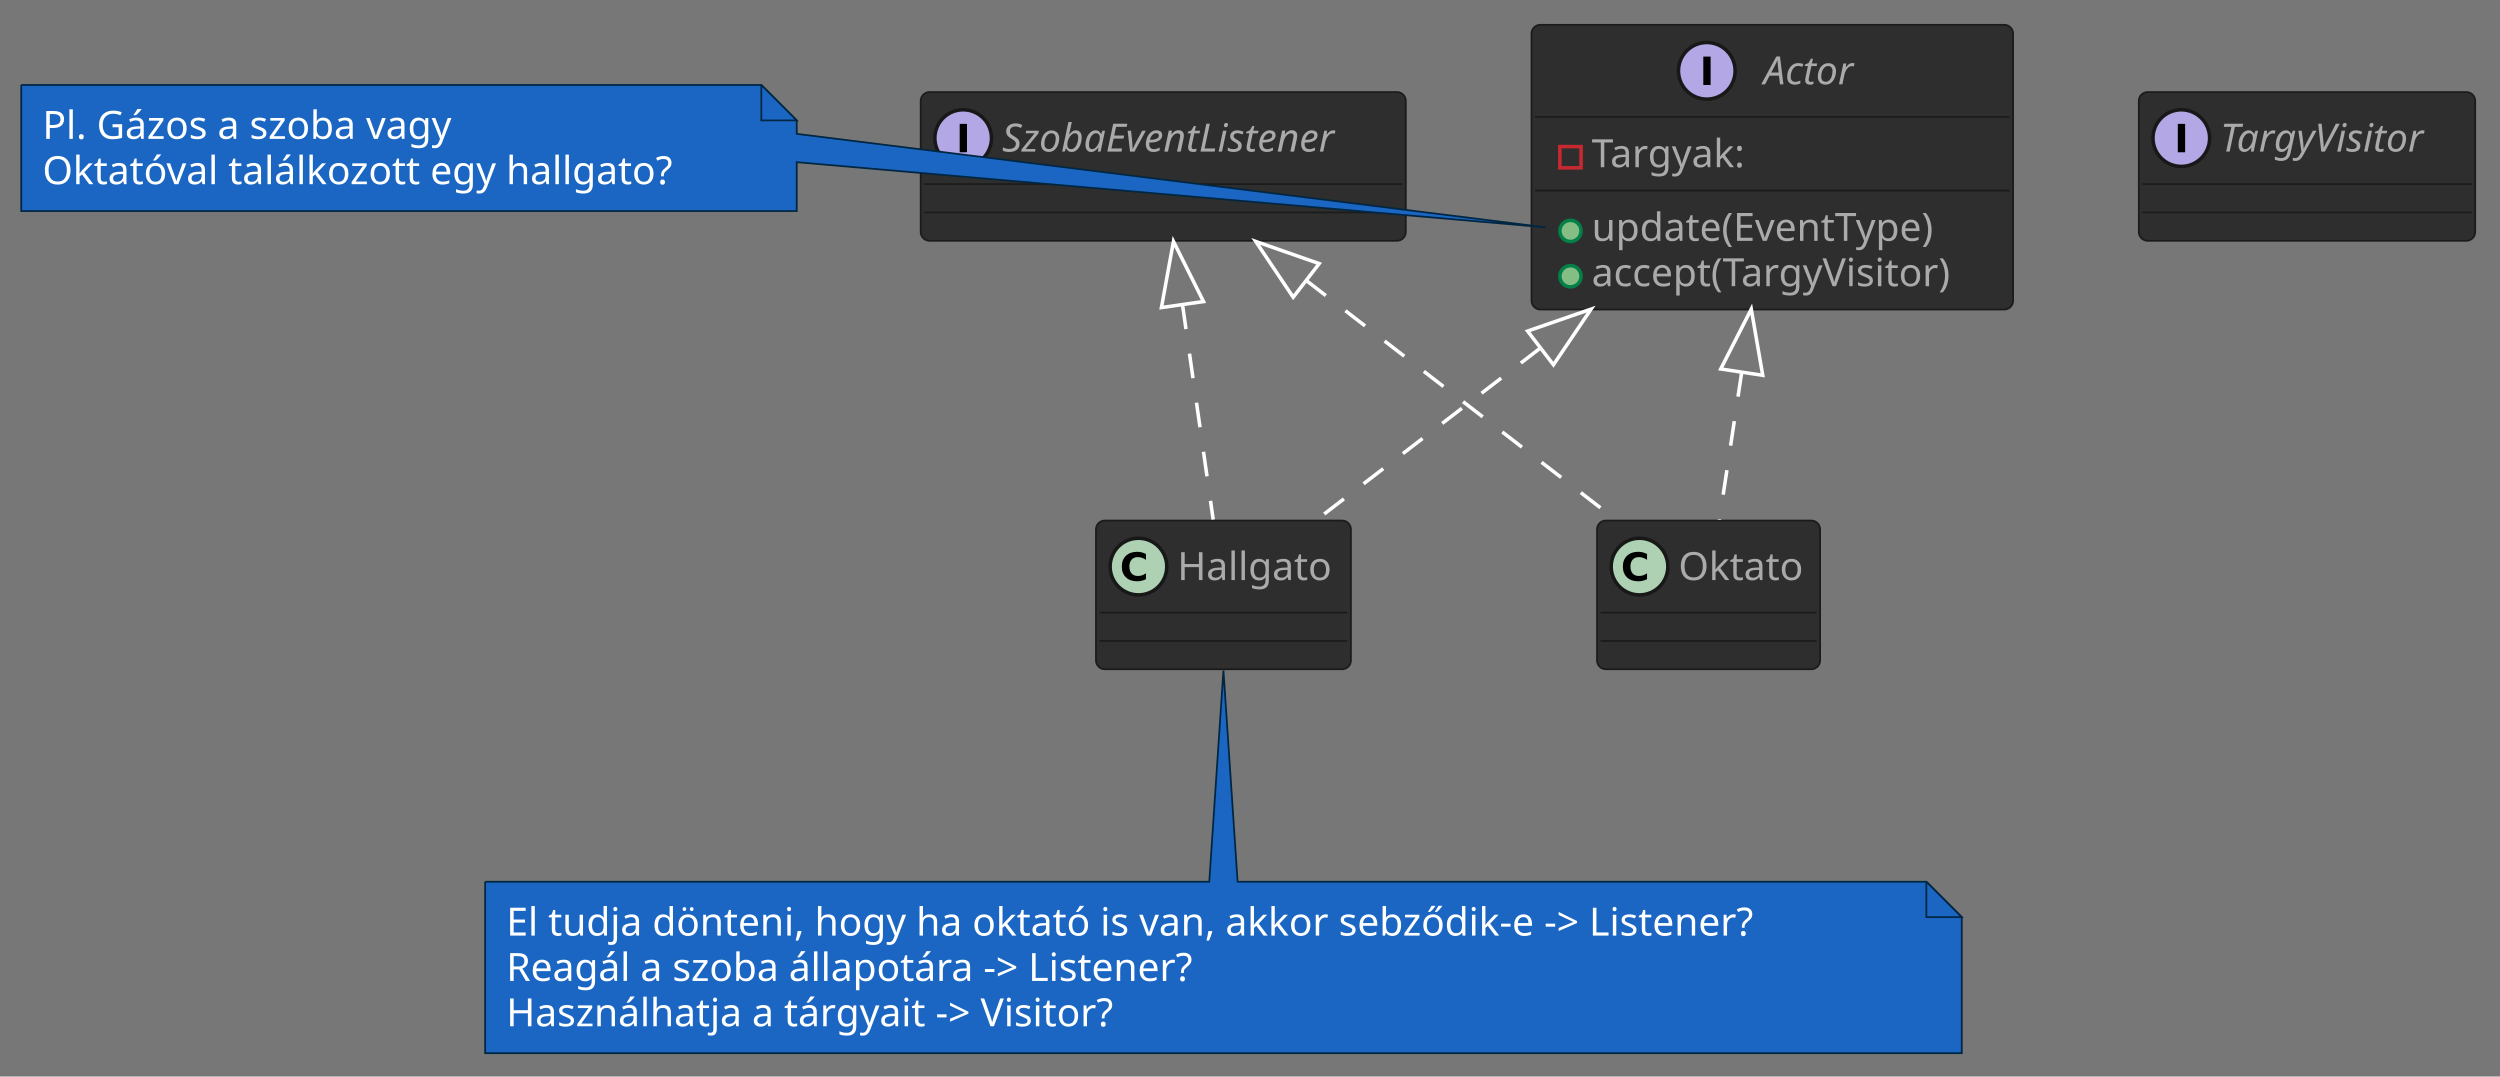
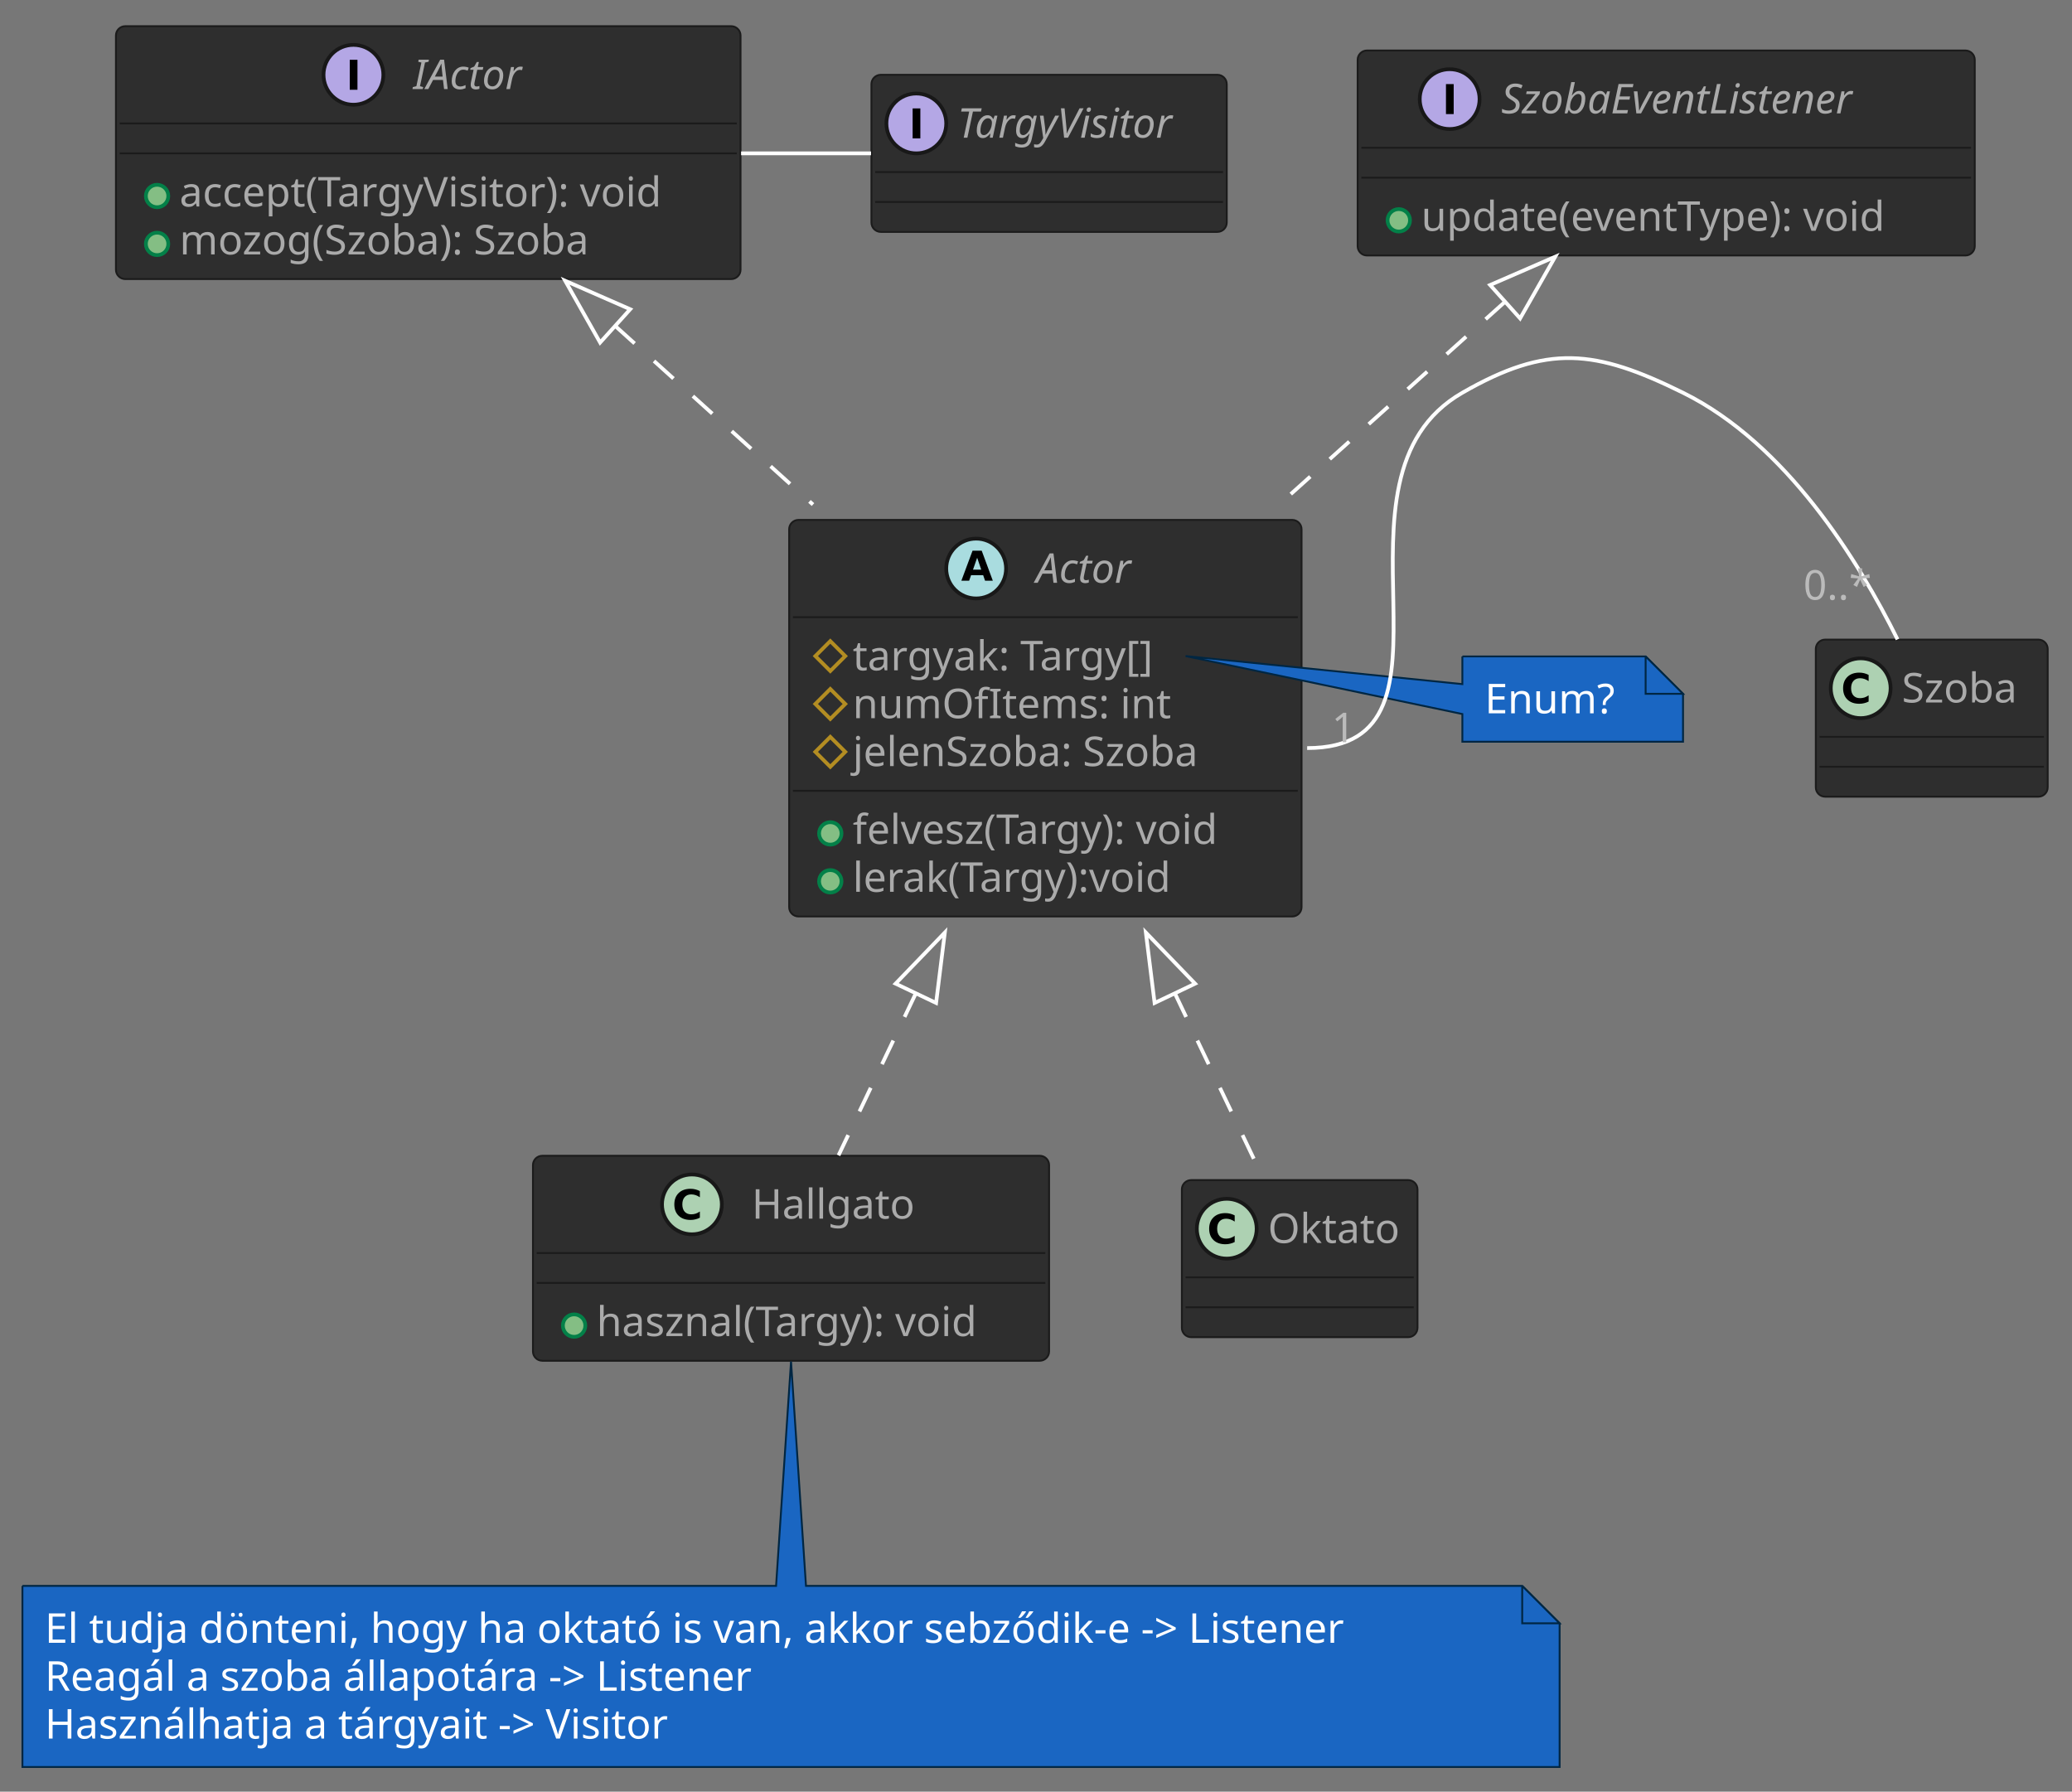
- <svg xmlns="http://www.w3.org/2000/svg" contentStyleType="text/css" height="304px" preserveAspectRatio="none" style="width:706px;height:304px;background:#777777;" version="1.1" viewBox="0 0 706 304" width="706px" zoomAndPan="magnify">
+ <svg xmlns="http://www.w3.org/2000/svg" contentStyleType="text/css" height="479px" preserveAspectRatio="none" style="width:554px;height:479px;background:#777777;" version="1.1" viewBox="0 0 554 479" width="554px" zoomAndPan="magnify">
  <defs />
  <g>
-     <rect fill="#777777" height="304" style="stroke:none;stroke-width:1.0;" width="706" x="0" y="0" />
-     <g id="elem_Actor">
-       <rect codeLine="2" fill="#2E2E2E" height="80.414" id="Actor" rx="2.5" ry="2.5" style="stroke:#1B1B1B;stroke-width:0.5;" width="136" x="432.5" y="7" />
-       <ellipse cx="482" cy="20" fill="#B4A7E5" rx="8" ry="8" style="stroke:#181818;stroke-width:1.0;" />
-       <path d="M481.016,15.984 L483.078,15.984 L483.078,24 L481.016,24 L481.016,15.984 Z " fill="#000000" />
-       <text fill="#AAAAAA" font-family="Verdana" font-size="11" font-style="italic" lengthAdjust="spacing" textLength="30" x="498" y="23.808">Actor</text>
-       <line style="stroke:#1B1B1B;stroke-width:0.5;" x1="433.5" x2="567.5" y1="33" y2="33" />
-       <rect fill="none" height="6" style="stroke:#C82930;stroke-width:1.0;" width="6" x="440.5" y="41.402" />
-       <text fill="#AAAAAA" font-family="sans-serif" font-size="11" lengthAdjust="spacing" textLength="48" x="449.5" y="47.21">Targyak:</text>
-       <line style="stroke:#1B1B1B;stroke-width:0.5;" x1="433.5" x2="567.5" y1="53.805" y2="53.805" />
-       <ellipse cx="443.5" cy="65.207" fill="#84BE84" rx="3" ry="3" style="stroke:#038048;stroke-width:1.0;" />
-       <text fill="#AAAAAA" font-family="sans-serif" font-size="11" lengthAdjust="spacing" textLength="110" x="449.5" y="68.015">update(EventType)</text>
-       <ellipse cx="443.5" cy="78.012" fill="#84BE84" rx="3" ry="3" style="stroke:#038048;stroke-width:1.0;" />
-       <text fill="#AAAAAA" font-family="sans-serif" font-size="11" lengthAdjust="spacing" textLength="113" x="449.5" y="80.82">accept(TargyVisitor)</text>
+     <rect fill="#777777" height="479" style="stroke:none;stroke-width:1.0;" width="554" x="0" y="0" />
+     <g id="elem_IActor">
+       <rect codeLine="2" fill="#2E2E2E" height="67.609" id="IActor" rx="2.5" ry="2.5" style="stroke:#1B1B1B;stroke-width:0.5;" width="167" x="31" y="7" />
+       <ellipse cx="94.5" cy="20" fill="#B4A7E5" rx="8" ry="8" style="stroke:#181818;stroke-width:1.0;" />
+       <path d="M93.516,15.984 L95.578,15.984 L95.578,24 L93.516,24 L93.516,15.984 Z " fill="#000000" />
+       <text fill="#AAAAAA" font-family="Verdana" font-size="11" font-style="italic" lengthAdjust="spacing" textLength="33" x="110.5" y="23.808">IActor</text>
+       <line style="stroke:#1B1B1B;stroke-width:0.5;" x1="32" x2="197" y1="33" y2="33" />
+       <line style="stroke:#1B1B1B;stroke-width:0.5;" x1="32" x2="197" y1="41" y2="41" />
+       <ellipse cx="42" cy="52.402" fill="#84BE84" rx="3" ry="3" style="stroke:#038048;stroke-width:1.0;" />
+       <text fill="#AAAAAA" font-family="sans-serif" font-size="11" lengthAdjust="spacing" textLength="144" x="48" y="55.21">accept(TargyVisitor): void</text>
+       <ellipse cx="42" cy="65.207" fill="#84BE84" rx="3" ry="3" style="stroke:#038048;stroke-width:1.0;" />
+       <text fill="#AAAAAA" font-family="sans-serif" font-size="11" lengthAdjust="spacing" textLength="126" x="48" y="68.015">mozog(Szoba): Szoba</text>
    </g>
    <g id="elem_TargyVisitor">
-       <rect codeLine="7" fill="#2E2E2E" height="42" id="TargyVisitor" rx="2.5" ry="2.5" style="stroke:#1B1B1B;stroke-width:0.5;" width="95" x="604" y="26" />
-       <ellipse cx="616" cy="39" fill="#B4A7E5" rx="8" ry="8" style="stroke:#181818;stroke-width:1.0;" />
-       <path d="M615.016,34.984 L617.078,34.984 L617.078,43 L615.016,43 L615.016,34.984 Z " fill="#000000" />
-       <text fill="#AAAAAA" font-family="Verdana" font-size="11" font-style="italic" lengthAdjust="spacing" textLength="69" x="627" y="42.808">TargyVisitor</text>
-       <line style="stroke:#1B1B1B;stroke-width:0.5;" x1="605" x2="698" y1="52" y2="52" />
-       <line style="stroke:#1B1B1B;stroke-width:0.5;" x1="605" x2="698" y1="60" y2="60" />
+       <rect codeLine="6" fill="#2E2E2E" height="42" id="TargyVisitor" rx="2.5" ry="2.5" style="stroke:#1B1B1B;stroke-width:0.5;" width="95" x="233" y="20" />
+       <ellipse cx="245" cy="33" fill="#B4A7E5" rx="8" ry="8" style="stroke:#181818;stroke-width:1.0;" />
+       <path d="M244.016,28.984 L246.078,28.984 L246.078,37 L244.016,37 L244.016,28.984 Z " fill="#000000" />
+       <text fill="#AAAAAA" font-family="Verdana" font-size="11" font-style="italic" lengthAdjust="spacing" textLength="69" x="256" y="36.808">TargyVisitor</text>
+       <line style="stroke:#1B1B1B;stroke-width:0.5;" x1="234" x2="327" y1="46" y2="46" />
+       <line style="stroke:#1B1B1B;stroke-width:0.5;" x1="234" x2="327" y1="54" y2="54" />
    </g>
    <g id="elem_SzobaEventListener">
-       <rect codeLine="8" fill="#2E2E2E" height="42" id="SzobaEventListener" rx="2.5" ry="2.5" style="stroke:#1B1B1B;stroke-width:0.5;" width="137" x="260" y="26" />
-       <ellipse cx="272" cy="39" fill="#B4A7E5" rx="8" ry="8" style="stroke:#181818;stroke-width:1.0;" />
-       <path d="M271.016,34.984 L273.078,34.984 L273.078,43 L271.016,43 L271.016,34.984 Z " fill="#000000" />
-       <text fill="#AAAAAA" font-family="Verdana" font-size="11" font-style="italic" lengthAdjust="spacing" textLength="111" x="283" y="42.808">SzobaEventListener</text>
-       <line style="stroke:#1B1B1B;stroke-width:0.5;" x1="261" x2="396" y1="52" y2="52" />
-       <line style="stroke:#1B1B1B;stroke-width:0.5;" x1="261" x2="396" y1="60" y2="60" />
+       <rect codeLine="7" fill="#2E2E2E" height="54.805" id="SzobaEventListener" rx="2.5" ry="2.5" style="stroke:#1B1B1B;stroke-width:0.5;" width="165" x="363" y="13.5" />
+       <ellipse cx="387.6" cy="26.5" fill="#B4A7E5" rx="8" ry="8" style="stroke:#181818;stroke-width:1.0;" />
+       <path d="M386.616,22.484 L388.678,22.484 L388.678,30.5 L386.616,30.5 L386.616,22.484 Z " fill="#000000" />
+       <text fill="#AAAAAA" font-family="Verdana" font-size="11" font-style="italic" lengthAdjust="spacing" textLength="111" x="401.4" y="30.308">SzobaEventListener</text>
+       <line style="stroke:#1B1B1B;stroke-width:0.5;" x1="364" x2="527" y1="39.5" y2="39.5" />
+       <line style="stroke:#1B1B1B;stroke-width:0.5;" x1="364" x2="527" y1="47.5" y2="47.5" />
+       <ellipse cx="374" cy="58.902" fill="#84BE84" rx="3" ry="3" style="stroke:#038048;stroke-width:1.0;" />
+       <text fill="#AAAAAA" font-family="sans-serif" font-size="11" lengthAdjust="spacing" textLength="142" x="380" y="61.71">update(eventType): void</text>
+     </g>
+     <g id="elem_Actor">
+       <rect codeLine="11" fill="#2E2E2E" height="106.023" id="Actor" rx="2.5" ry="2.5" style="stroke:#1B1B1B;stroke-width:0.5;" width="137" x="211" y="139" />
+       <ellipse cx="261" cy="152" fill="#A9DCDF" rx="8" ry="8" style="stroke:#181818;stroke-width:1.0;" />
+       <path d="M262.875,153.781 L259.641,153.781 L259.125,155.25 L257.047,155.25 L260.031,147.234 L262.484,147.234 L265.453,155.25 L263.375,155.25 L262.875,153.781 Z M260.156,152.297 L262.359,152.297 L261.266,149.109 L260.156,152.297 Z " fill="#000000" />
+       <text fill="#AAAAAA" font-family="Verdana" font-size="11" font-style="italic" lengthAdjust="spacing" textLength="30" x="277" y="155.808">Actor</text>
+       <line style="stroke:#1B1B1B;stroke-width:0.5;" x1="212" x2="347" y1="165" y2="165" />
+       <polygon fill="none" points="222,171.402,226,175.402,222,179.402,218,175.402" style="stroke:#B38D22;stroke-width:1.0;" />
+       <text fill="#AAAAAA" font-family="sans-serif" font-size="11" lengthAdjust="spacing" textLength="89" x="228" y="179.21">targyak: Targy[]</text>
+       <polygon fill="none" points="222,184.207,226,188.207,222,192.207,218,188.207" style="stroke:#B38D22;stroke-width:1.0;" />
+       <text fill="#AAAAAA" font-family="sans-serif" font-size="11" lengthAdjust="spacing" textLength="91" x="228" y="192.015">numOfItems: int</text>
+       <polygon fill="none" points="222,197.012,226,201.012,222,205.012,218,201.012" style="stroke:#B38D22;stroke-width:1.0;" />
+       <text fill="#AAAAAA" font-family="sans-serif" font-size="11" lengthAdjust="spacing" textLength="108" x="228" y="204.82">jelenSzoba: Szoba</text>
+       <line style="stroke:#1B1B1B;stroke-width:0.5;" x1="212" x2="347" y1="211.414" y2="211.414" />
+       <ellipse cx="222" cy="222.816" fill="#84BE84" rx="3" ry="3" style="stroke:#038048;stroke-width:1.0;" />
+       <text fill="#AAAAAA" font-family="sans-serif" font-size="11" lengthAdjust="spacing" textLength="114" x="228" y="225.625">felvesz(Targy): void</text>
+       <ellipse cx="222" cy="235.621" fill="#84BE84" rx="3" ry="3" style="stroke:#038048;stroke-width:1.0;" />
+       <text fill="#AAAAAA" font-family="sans-serif" font-size="11" lengthAdjust="spacing" textLength="95" x="228" y="238.429">lerak(Targy):void</text>
    </g>
    <g id="elem_Hallgato">
-       <rect codeLine="10" fill="#2E2E2E" height="42" id="Hallgato" rx="2.5" ry="2.5" style="stroke:#1B1B1B;stroke-width:0.5;" width="72" x="309.5" y="147" />
-       <ellipse cx="321.5" cy="160" fill="#ADD1B2" rx="8" ry="8" style="stroke:#181818;stroke-width:1.0;" />
-       <path d="M323.625,163.562 Q323.047,163.859 322.422,164 Q321.812,164.156 321.141,164.156 Q319.141,164.156 317.969,163.047 Q316.797,161.922 316.797,160 Q316.797,158.078 317.969,156.953 Q319.141,155.828 321.141,155.828 Q321.812,155.828 322.422,155.984 Q323.047,156.141 323.625,156.438 L323.625,158.094 Q323.047,157.703 322.484,157.516 Q321.922,157.328 321.312,157.328 Q320.203,157.328 319.562,158.047 Q318.938,158.75 318.938,160 Q318.938,161.234 319.562,161.953 Q320.203,162.656 321.312,162.656 Q321.922,162.656 322.484,162.484 Q323.047,162.297 323.625,161.906 L323.625,163.562 Z " fill="#000000" />
-       <text fill="#AAAAAA" font-family="Verdana" font-size="11" lengthAdjust="spacing" textLength="46" x="332.5" y="163.808">Hallgato</text>
-       <line style="stroke:#1B1B1B;stroke-width:0.5;" x1="310.5" x2="380.5" y1="173" y2="173" />
-       <line style="stroke:#1B1B1B;stroke-width:0.5;" x1="310.5" x2="380.5" y1="181" y2="181" />
+       <rect codeLine="18" fill="#2E2E2E" height="54.805" id="Hallgato" rx="2.5" ry="2.5" style="stroke:#1B1B1B;stroke-width:0.5;" width="138" x="142.5" y="309" />
+       <ellipse cx="185" cy="322" fill="#ADD1B2" rx="8" ry="8" style="stroke:#181818;stroke-width:1.0;" />
+       <path d="M187.125,325.562 Q186.547,325.859 185.922,326 Q185.312,326.156 184.641,326.156 Q182.641,326.156 181.469,325.047 Q180.297,323.922 180.297,322 Q180.297,320.078 181.469,318.953 Q182.641,317.828 184.641,317.828 Q185.312,317.828 185.922,317.984 Q186.547,318.141 187.125,318.438 L187.125,320.094 Q186.547,319.703 185.984,319.516 Q185.422,319.328 184.812,319.328 Q183.703,319.328 183.062,320.047 Q182.438,320.75 182.438,322 Q182.438,323.234 183.062,323.953 Q183.703,324.656 184.812,324.656 Q185.422,324.656 185.984,324.484 Q186.547,324.297 187.125,323.906 L187.125,325.562 Z " fill="#000000" />
+       <text fill="#AAAAAA" font-family="Verdana" font-size="11" lengthAdjust="spacing" textLength="46" x="201" y="325.808">Hallgato</text>
+       <line style="stroke:#1B1B1B;stroke-width:0.5;" x1="143.5" x2="279.5" y1="335" y2="335" />
+       <line style="stroke:#1B1B1B;stroke-width:0.5;" x1="143.5" x2="279.5" y1="343" y2="343" />
+       <ellipse cx="153.5" cy="354.402" fill="#84BE84" rx="3" ry="3" style="stroke:#038048;stroke-width:1.0;" />
+       <text fill="#AAAAAA" font-family="sans-serif" font-size="11" lengthAdjust="spacing" textLength="115" x="159.5" y="357.21">hasznal(Targy): void</text>
    </g>
    <g id="elem_Oktato">
-       <rect codeLine="13" fill="#2E2E2E" height="42" id="Oktato" rx="2.5" ry="2.5" style="stroke:#1B1B1B;stroke-width:0.5;" width="63" x="451" y="147" />
-       <ellipse cx="463" cy="160" fill="#ADD1B2" rx="8" ry="8" style="stroke:#181818;stroke-width:1.0;" />
-       <path d="M465.125,163.562 Q464.547,163.859 463.922,164 Q463.312,164.156 462.641,164.156 Q460.641,164.156 459.469,163.047 Q458.297,161.922 458.297,160 Q458.297,158.078 459.469,156.953 Q460.641,155.828 462.641,155.828 Q463.312,155.828 463.922,155.984 Q464.547,156.141 465.125,156.438 L465.125,158.094 Q464.547,157.703 463.984,157.516 Q463.422,157.328 462.812,157.328 Q461.703,157.328 461.062,158.047 Q460.438,158.75 460.438,160 Q460.438,161.234 461.062,161.953 Q461.703,162.656 462.812,162.656 Q463.422,162.656 463.984,162.484 Q464.547,162.297 465.125,161.906 L465.125,163.562 Z " fill="#000000" />
-       <text fill="#AAAAAA" font-family="Verdana" font-size="11" lengthAdjust="spacing" textLength="37" x="474" y="163.808">Oktato</text>
-       <line style="stroke:#1B1B1B;stroke-width:0.5;" x1="452" x2="513" y1="173" y2="173" />
-       <line style="stroke:#1B1B1B;stroke-width:0.5;" x1="452" x2="513" y1="181" y2="181" />
+       <rect codeLine="21" fill="#2E2E2E" height="42" id="Oktato" rx="2.5" ry="2.5" style="stroke:#1B1B1B;stroke-width:0.5;" width="63" x="316" y="315.5" />
+       <ellipse cx="328" cy="328.5" fill="#ADD1B2" rx="8" ry="8" style="stroke:#181818;stroke-width:1.0;" />
+       <path d="M330.125,332.062 Q329.547,332.359 328.922,332.5 Q328.312,332.656 327.641,332.656 Q325.641,332.656 324.469,331.547 Q323.297,330.422 323.297,328.5 Q323.297,326.578 324.469,325.453 Q325.641,324.328 327.641,324.328 Q328.312,324.328 328.922,324.484 Q329.547,324.641 330.125,324.938 L330.125,326.594 Q329.547,326.203 328.984,326.016 Q328.422,325.828 327.812,325.828 Q326.703,325.828 326.062,326.547 Q325.438,327.25 325.438,328.5 Q325.438,329.734 326.062,330.453 Q326.703,331.156 327.812,331.156 Q328.422,331.156 328.984,330.984 Q329.547,330.797 330.125,330.406 L330.125,332.062 Z " fill="#000000" />
+       <text fill="#AAAAAA" font-family="Verdana" font-size="11" lengthAdjust="spacing" textLength="37" x="339" y="332.308">Oktato</text>
+       <line style="stroke:#1B1B1B;stroke-width:0.5;" x1="317" x2="378" y1="341.5" y2="341.5" />
+       <line style="stroke:#1B1B1B;stroke-width:0.5;" x1="317" x2="378" y1="349.5" y2="349.5" />
    </g>
-     <g id="elem_GMN11">
-       <path d="M137,249 L137,297.414 A0,0 0 0 0 137,297.414 L554,297.414 A0,0 0 0 0 554,297.414 L554,259 L544,249 L349.5,249 L345.5,189.349 L341.5,249 L137,249 A0,0 0 0 0 137,249 " fill="#1A66C2" style="stroke:#002642;stroke-width:0.5;" />
-       <path d="M544,249 L544,259 L554,259 L544,249 " fill="#1A66C2" style="stroke:#002642;stroke-width:0.5;" />
-       <text fill="#FFFFFF" font-family="Verdana" font-size="11" lengthAdjust="spacing" textLength="396" x="143" y="264.21">El tudja dönteni, hogy ha oktató is van, akkor sebződik-e -&gt; Listener?</text>
-       <text fill="#FFFFFF" font-family="Verdana" font-size="11" lengthAdjust="spacing" textLength="221" x="143" y="277.015">Reagál a szoba állapotára -&gt; Listener?</text>
-       <text fill="#FFFFFF" font-family="Verdana" font-size="11" lengthAdjust="spacing" textLength="193" x="143" y="289.82">Használhatja a tárgyait -&gt; Visitor?</text>
+     <g id="elem_Szoba">
+       <rect codeLine="23" fill="#2E2E2E" height="42" id="Szoba" rx="2.5" ry="2.5" style="stroke:#1B1B1B;stroke-width:0.5;" width="62" x="485.5" y="171" />
+       <ellipse cx="497.5" cy="184" fill="#ADD1B2" rx="8" ry="8" style="stroke:#181818;stroke-width:1.0;" />
+       <path d="M499.625,187.562 Q499.047,187.859 498.422,188 Q497.812,188.156 497.141,188.156 Q495.141,188.156 493.969,187.047 Q492.797,185.922 492.797,184 Q492.797,182.078 493.969,180.953 Q495.141,179.828 497.141,179.828 Q497.812,179.828 498.422,179.984 Q499.047,180.141 499.625,180.438 L499.625,182.094 Q499.047,181.703 498.484,181.516 Q497.922,181.328 497.312,181.328 Q496.203,181.328 495.562,182.047 Q494.938,182.75 494.938,184 Q494.938,185.234 495.562,185.953 Q496.203,186.656 497.312,186.656 Q497.922,186.656 498.484,186.484 Q499.047,186.297 499.625,185.906 L499.625,187.562 Z " fill="#000000" />
+       <text fill="#AAAAAA" font-family="Verdana" font-size="11" lengthAdjust="spacing" textLength="36" x="508.5" y="187.808">Szoba</text>
+       <line style="stroke:#1B1B1B;stroke-width:0.5;" x1="486.5" x2="546.5" y1="197" y2="197" />
+       <line style="stroke:#1B1B1B;stroke-width:0.5;" x1="486.5" x2="546.5" y1="205" y2="205" />
    </g>
-     <path d="M6,24 L6,59.609 A0,0 0 0 0 6,59.609 L225,59.609 A0,0 0 0 0 225,59.609 L225,45.805 L436.5,64.207 L225,37.805 L225,34 L215,24 L6,24 A0,0 0 0 0 6,24 " fill="#1A66C2" style="stroke:#002642;stroke-width:0.5;" />
-     <path d="M215,24 L215,34 L225,34 L215,24 " fill="#1A66C2" style="stroke:#002642;stroke-width:0.5;" />
-     <text fill="#FFFFFF" font-family="Verdana" font-size="11" lengthAdjust="spacing" textLength="133" x="12" y="39.21">Pl. Gázos a szoba vagy</text>
-     <text fill="#FFFFFF" font-family="Verdana" font-size="11" lengthAdjust="spacing" textLength="198" x="12" y="52.015">Oktatóval találkozott egy hallgato?</text>
+     <g id="elem_GMN15">
+       <path d="M6,424 L6,472.414 A0,0 0 0 0 6,472.414 L417,472.414 A0,0 0 0 0 417,472.414 L417,434 L407,424 L215.5,424 L211.5,364.007 L207.5,424 L6,424 A0,0 0 0 0 6,424 " fill="#1A66C2" style="stroke:#002642;stroke-width:0.5;" />
+       <path d="M407,424 L407,434 L417,434 L407,424 " fill="#1A66C2" style="stroke:#002642;stroke-width:0.5;" />
+       <text fill="#FFFFFF" font-family="Verdana" font-size="11" lengthAdjust="spacing" textLength="390" x="12" y="439.21">El tudja dönteni, hogy ha oktató is van, akkor sebződik-e -&gt; Listener</text>
+       <text fill="#FFFFFF" font-family="Verdana" font-size="11" lengthAdjust="spacing" textLength="215" x="12" y="452.015">Reagál a szoba állapotára -&gt; Listener</text>
+       <text fill="#FFFFFF" font-family="Verdana" font-size="11" lengthAdjust="spacing" textLength="187" x="12" y="464.82">Használhatja a tárgyait -&gt; Visitor</text>
+     </g>
+     <path d="M391,175.5 L391,182.902 L317,175.402 L391,190.902 L391,198.305 A0,0 0 0 0 391,198.305 L450,198.305 A0,0 0 0 0 450,198.305 L450,185.5 L440,175.5 L391,175.5 A0,0 0 0 0 391,175.5 " fill="#1A66C2" style="stroke:#002642;stroke-width:0.5;" />
+     <path d="M440,175.5 L440,185.5 L450,185.5 L440,175.5 " fill="#1A66C2" style="stroke:#002642;stroke-width:0.5;" />
+     <text fill="#FFFFFF" font-family="Verdana" font-size="11" lengthAdjust="spacing" textLength="38" x="397" y="190.71">Enum?</text>
+     <g id="link_IActor_Actor">
+       <path d="M164.478,87.132 C183.941,104.708 195.041,114.731 217.374,134.898 " fill="none" id="IActor-backto-Actor" style="stroke:#FFFFFF;stroke-width:1.0;stroke-dasharray:7.0,7.0;" />
+       <polygon fill="none" points="151.119,75.068,160.457,91.585,168.499,82.679,151.119,75.068" style="stroke:#FFFFFF;stroke-width:1.0;" />
+     </g>
+     <g id="link_SzobaEventListener_Actor">
+       <path d="M402.428,80.662 C381.911,99.078 367.251,112.235 341.925,134.968 " fill="none" id="SzobaEventListener-backto-Actor" style="stroke:#FFFFFF;stroke-width:1.0;stroke-dasharray:7.0,7.0;" />
+       <polygon fill="none" points="415.823,68.638,398.42,76.197,406.436,85.127,415.823,68.638" style="stroke:#FFFFFF;stroke-width:1.0;" />
+     </g>
    <g id="link_Actor_Hallgato">
-       <path d="M435.04,98.256 C409.115,118.159 393.009,130.525 371.836,146.781 " fill="none" id="Actor-backto-Hallgato" style="stroke:#FFFFFF;stroke-width:1.0;stroke-dasharray:7.0,7.0;" />
-       <polygon fill="none" points="449.318,87.295,431.387,93.497,438.694,103.015,449.318,87.295" style="stroke:#FFFFFF;stroke-width:1.0;" />
-     </g>
-     <g id="link_SzobaEventListener_Hallgato">
-       <path d="M333.93,86.006 C337.056,107.888 339.47,124.793 342.602,146.714 " fill="none" id="SzobaEventListener-backto-Hallgato" style="stroke:#FFFFFF;stroke-width:1.0;stroke-dasharray:7.0,7.0;" />
-       <polygon fill="none" points="331.384,68.187,327.99,86.855,339.869,85.158,331.384,68.187" style="stroke:#FFFFFF;stroke-width:1.0;" />
+       <path d="M244.873,265.565 C235.072,286.103 232.197,292.129 224.201,308.885 " fill="none" id="Actor-backto-Hallgato" style="stroke:#FFFFFF;stroke-width:1.0;stroke-dasharray:7.0,7.0;" />
+       <polygon fill="none" points="252.625,249.32,239.458,262.981,250.288,268.149,252.625,249.32" style="stroke:#FFFFFF;stroke-width:1.0;" />
    </g>
    <g id="link_Actor_Oktato">
-       <path d="M491.864,105.093 C488.854,124.996 488.017,130.525 485.558,146.781 " fill="none" id="Actor-backto-Oktato" style="stroke:#FFFFFF;stroke-width:1.0;stroke-dasharray:7.0,7.0;" />
-       <polygon fill="none" points="494.556,87.295,485.932,104.195,497.797,105.99,494.556,87.295" style="stroke:#FFFFFF;stroke-width:1.0;" />
+       <path d="M314.127,265.565 C325.264,288.903 329.717,298.235 337.915,315.414 " fill="none" id="Actor-backto-Oktato" style="stroke:#FFFFFF;stroke-width:1.0;stroke-dasharray:7.0,7.0;" />
+       <polygon fill="none" points="306.375,249.32,308.712,268.149,319.542,262.981,306.375,249.32" style="stroke:#FFFFFF;stroke-width:1.0;" />
    </g>
-     <g id="link_SzobaEventListener_Oktato">
-       <path d="M368.867,79.193 C397.272,101.142 428.152,125.004 456.505,146.913 " fill="none" id="SzobaEventListener-backto-Oktato" style="stroke:#FFFFFF;stroke-width:1.0;stroke-dasharray:7.0,7.0;" />
-       <polygon fill="none" points="354.624,68.187,365.199,83.941,372.536,74.445,354.624,68.187" style="stroke:#FFFFFF;stroke-width:1.0;" />
+     <g id="link_Actor_Szoba">
+       <path codeLine="26" d="M349.5,200 C395.575,200 351.046,127.948 391,105 C413.738,91.94 426.493,93.38 450,105 C477.609,118.647 496.906,149.862 507.354,170.945 " fill="none" id="Actor-Szoba" style="stroke:#FFFFFF;stroke-width:1.0;" />
+       <text fill="#BBBBBB" font-family="Verdana" font-size="11" lengthAdjust="spacing" textLength="7" x="356.046" y="198.423">1</text>
+       <text fill="#BBBBBB" font-family="Verdana" font-size="11" lengthAdjust="spacing" textLength="19" x="482.178" y="160.327">0..*</text>
+     </g>
+     <g id="link_IActor_TargyVisitor">
+       <path codeLine="27" d="M198.148,41 C209.729,41 221.31,41 232.891,41 " fill="none" id="IActor-TargyVisitor" style="stroke:#FFFFFF;stroke-width:1.0;" />
    </g>
  </g>
</svg>
